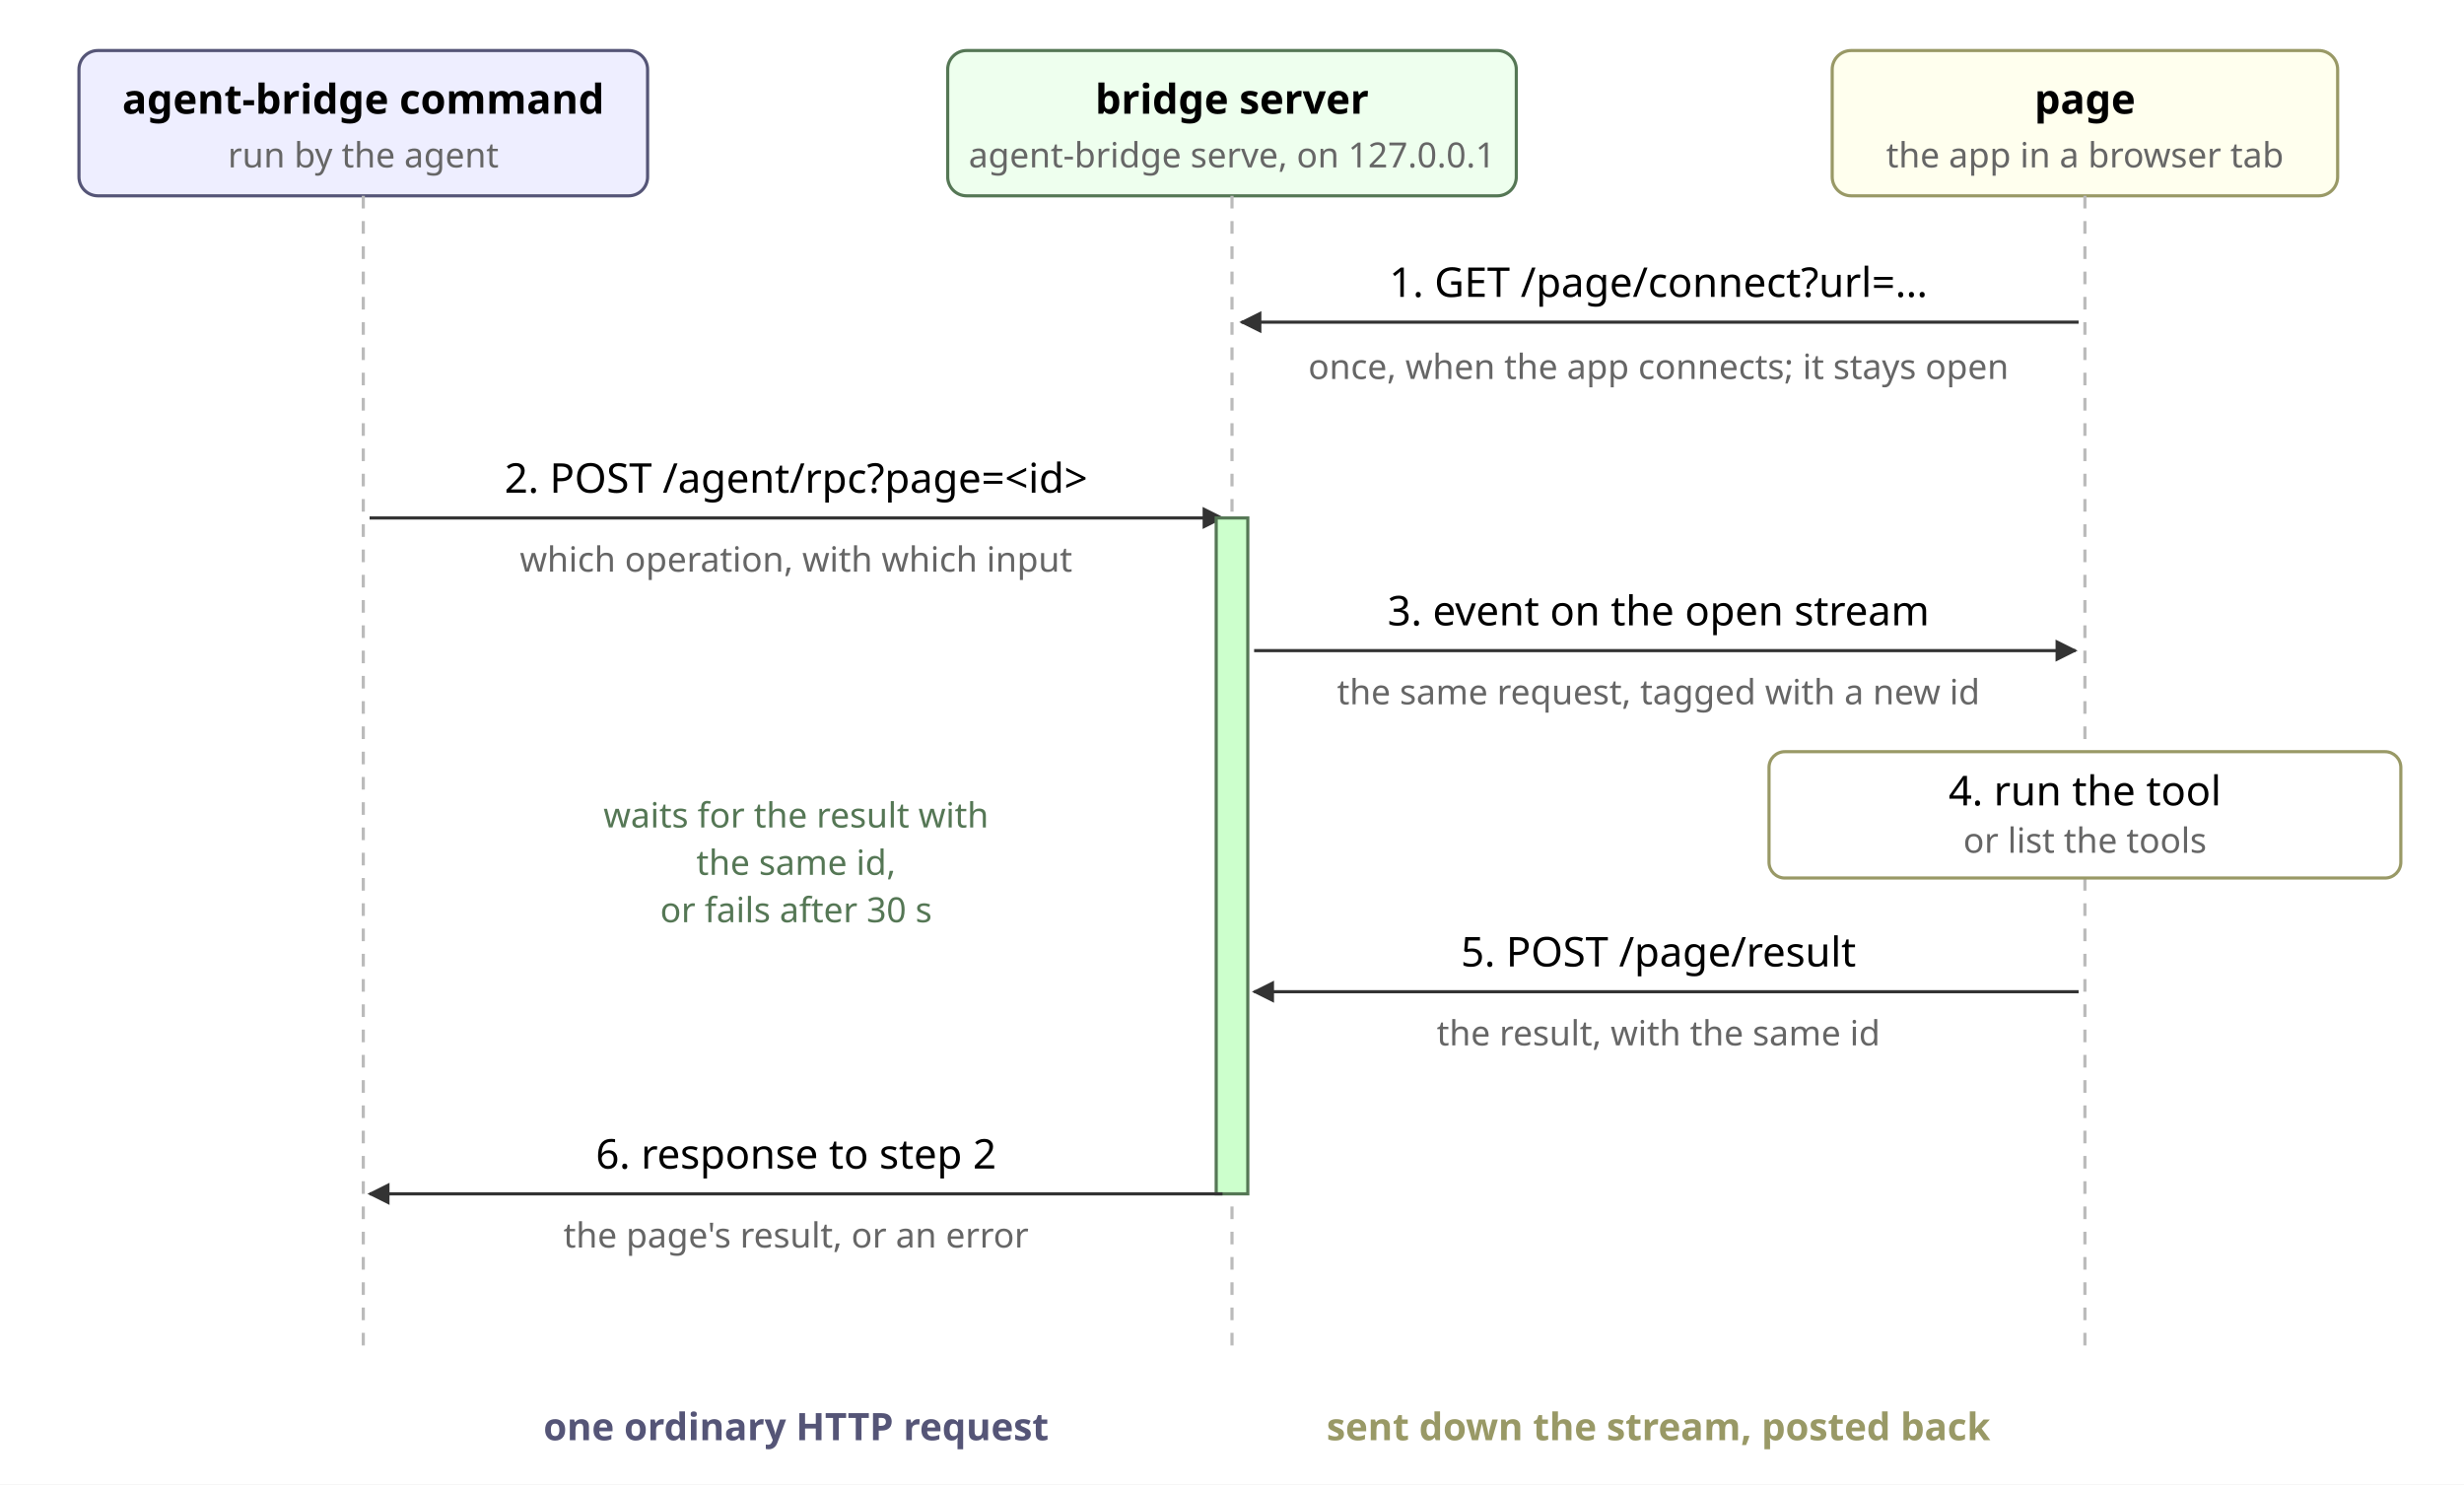
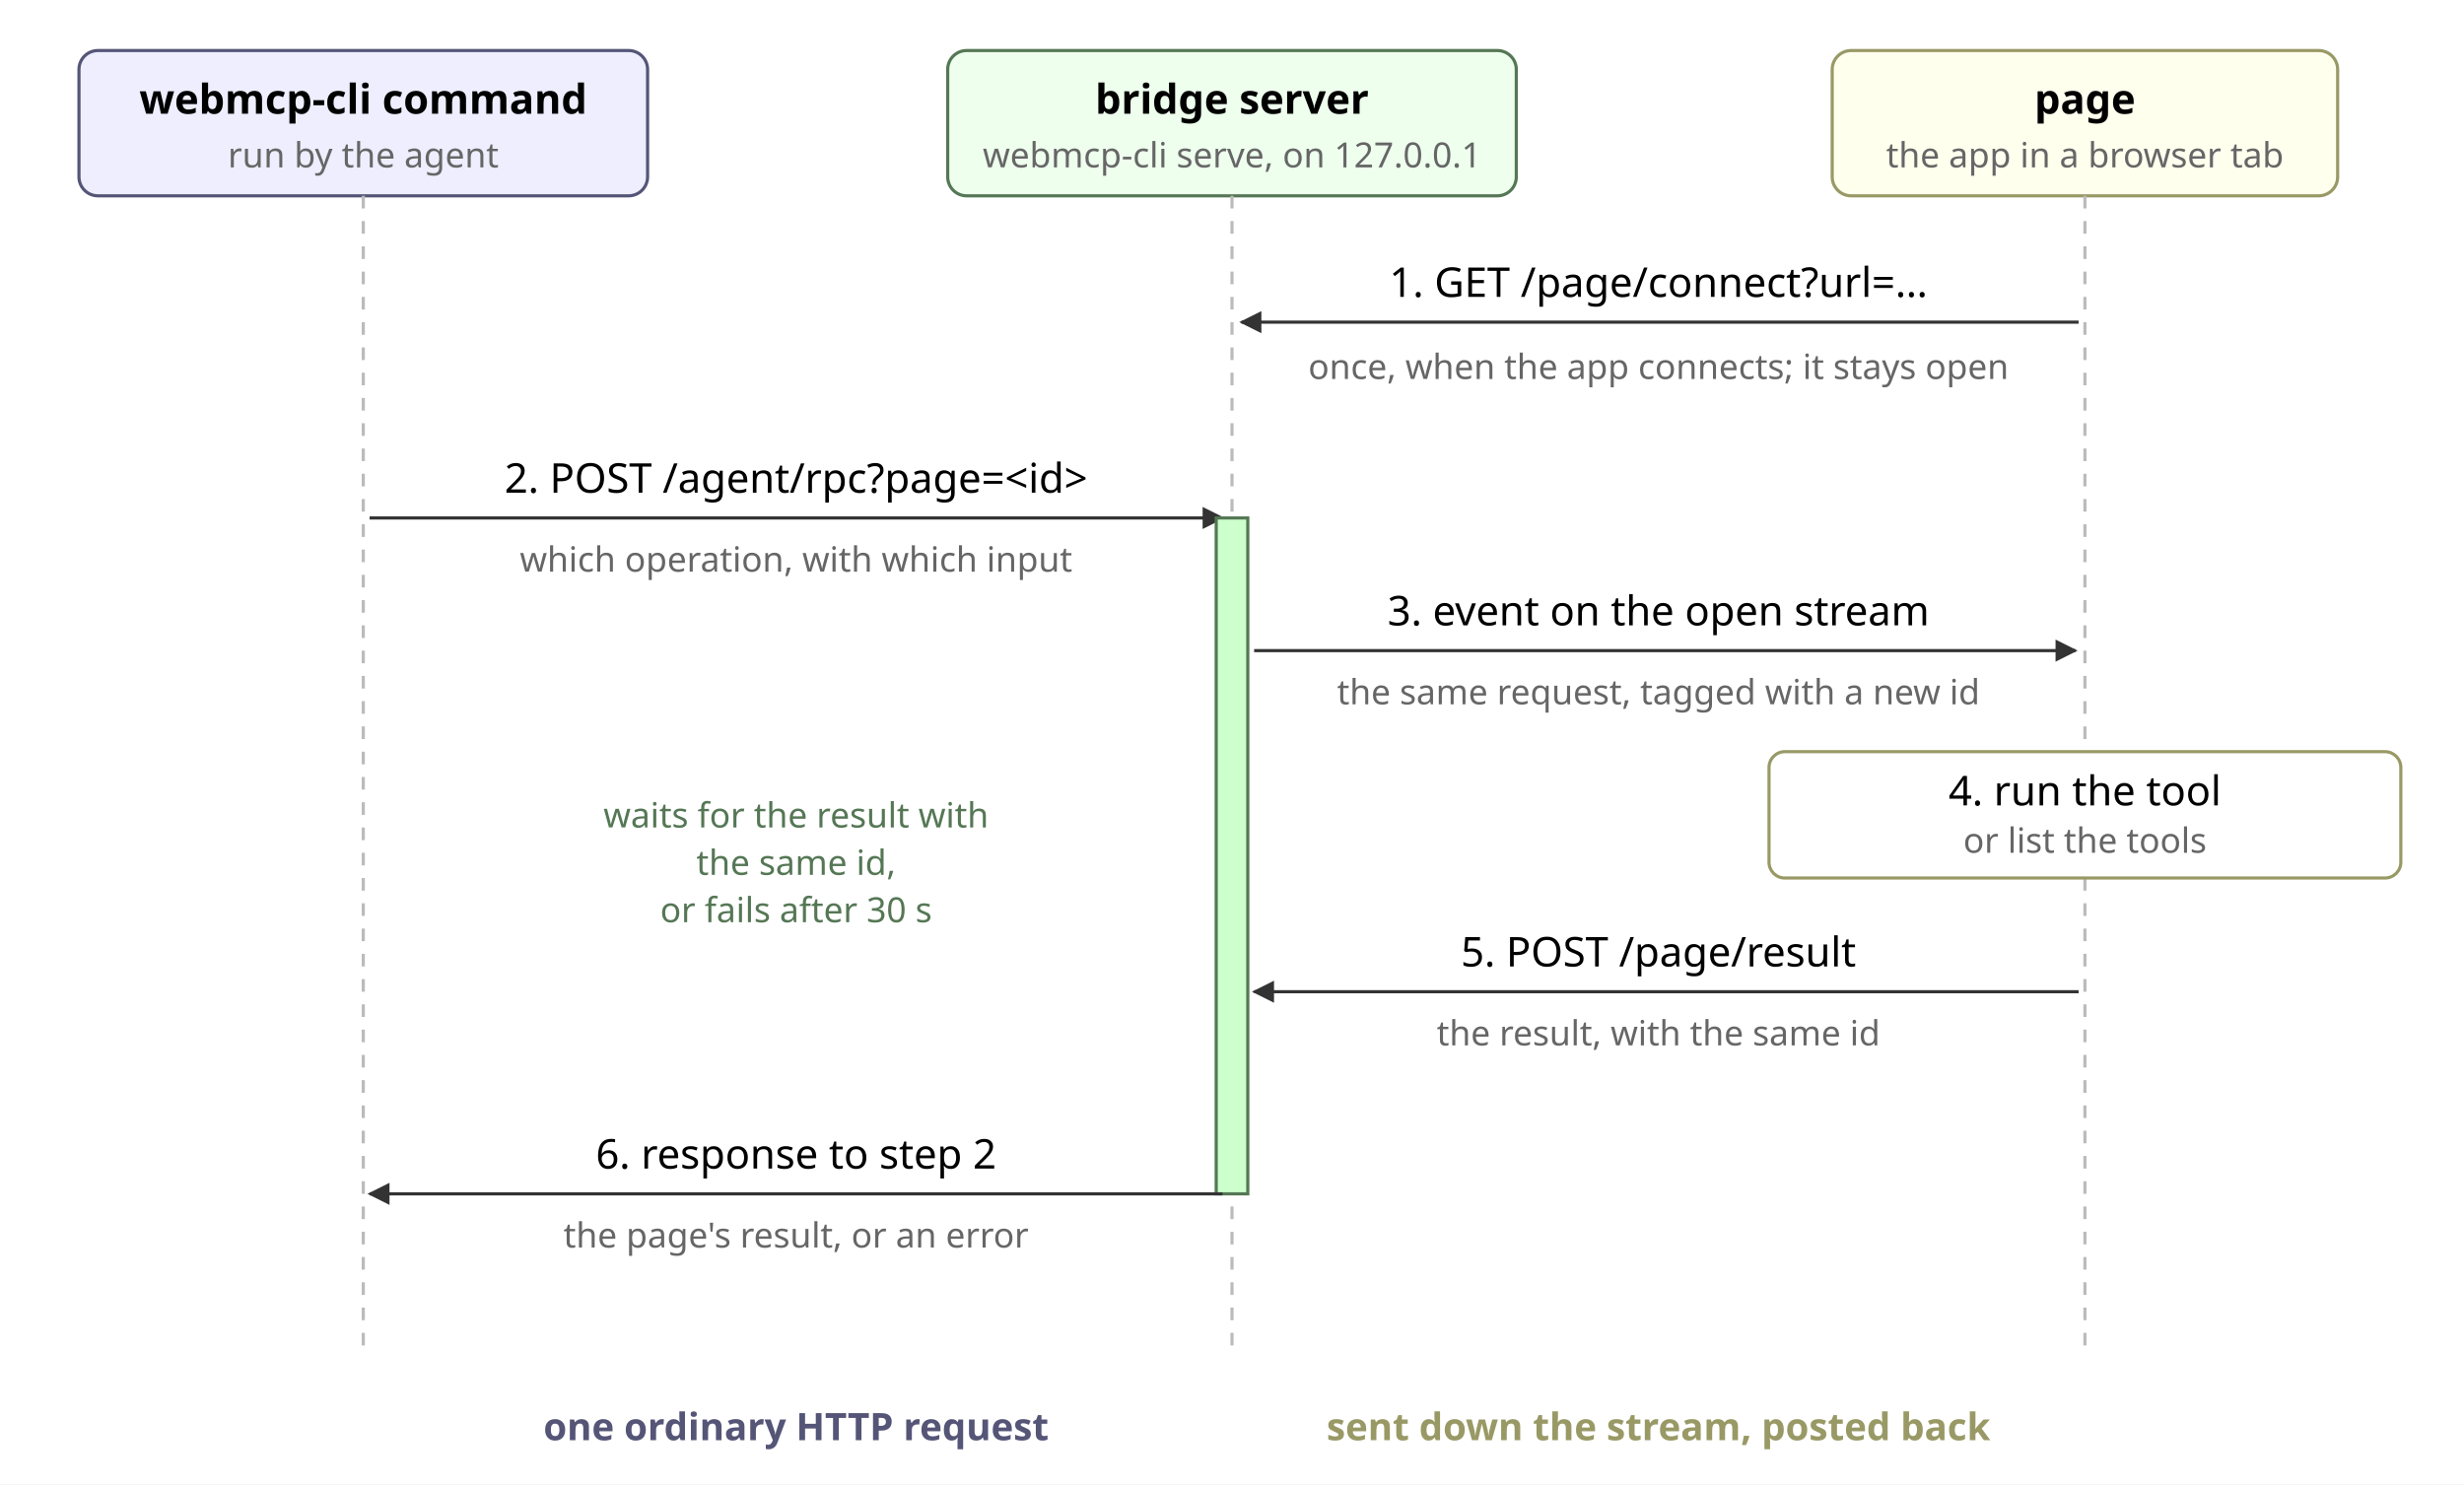
<svg xmlns="http://www.w3.org/2000/svg" width="780" height="470" viewBox="0 0 780 470" font-family="system-ui, sans-serif" font-size="13">
  <defs>
    <marker id="a" viewBox="0 0 10 10" refX="9" refY="5" markerWidth="7" markerHeight="7" orient="auto">
      <path d="M0,0 L10,5 L0,10 z" fill="#333" />
    </marker>
  </defs>
  <rect width="780" height="470" fill="#fff" />
  <rect x="25" y="16" width="180" height="46" rx="6" fill="#eef" stroke="#557" />
-   <text x="115" y="36" text-anchor="middle" font-weight="bold">agent-bridge command</text>
+   <text x="115" y="36" text-anchor="middle" font-weight="bold">webmcp-cli command</text>
  <text x="115" y="53" text-anchor="middle" fill="#666" font-size="11">run by the agent</text>
  <rect x="300" y="16" width="180" height="46" rx="6" fill="#efe" stroke="#575" />
  <text x="390" y="36" text-anchor="middle" font-weight="bold">bridge server</text>
-   <text x="390" y="53" text-anchor="middle" fill="#666" font-size="11">agent-bridge serve, on 127.0.0.1</text>
+   <text x="390" y="53" text-anchor="middle" fill="#666" font-size="11">webmcp-cli serve, on 127.0.0.1</text>
  <rect x="580" y="16" width="160" height="46" rx="6" fill="#ffe" stroke="#996" />
  <text x="660" y="36" text-anchor="middle" font-weight="bold">page</text>
  <text x="660" y="53" text-anchor="middle" fill="#666" font-size="11">the app in a browser tab</text>
  <line x1="115" y1="62" x2="115" y2="430" stroke="#bbb" stroke-dasharray="4 4" />
  <line x1="390" y1="62" x2="390" y2="430" stroke="#bbb" stroke-dasharray="4 4" />
  <line x1="660" y1="62" x2="660" y2="430" stroke="#bbb" stroke-dasharray="4 4" />
  <text x="525" y="94" text-anchor="middle">1. GET /page/connect?url=…</text>
  <line x1="658" y1="102" x2="393" y2="102" stroke="#333" marker-end="url(#a)" />
  <text x="525" y="120" text-anchor="middle" fill="#666" font-size="11">once, when the app connects; it stays open</text>
  <text x="252" y="156" text-anchor="middle">2. POST /agent/rpc?page=&lt;id&gt;</text>
  <line x1="117" y1="164" x2="387" y2="164" stroke="#333" marker-end="url(#a)" />
  <text x="252" y="181" text-anchor="middle" fill="#666" font-size="11">which operation, with which input</text>
  <rect x="385" y="164" width="10" height="214" fill="#cfc" stroke="#575" />
  <text x="525" y="198" text-anchor="middle">3. event on the open stream</text>
  <line x1="397" y1="206" x2="657" y2="206" stroke="#333" marker-end="url(#a)" />
  <text x="525" y="223" text-anchor="middle" fill="#666" font-size="11">the same request, tagged with a new id</text>
  <rect x="560" y="238" width="200" height="40" rx="5" fill="#fff" stroke="#996" />
  <text x="660" y="255" text-anchor="middle">4. run the tool</text>
  <text x="660" y="270" text-anchor="middle" fill="#666" font-size="11">or list the tools</text>
  <text x="525" y="306" text-anchor="middle">5. POST /page/result</text>
  <line x1="658" y1="314" x2="397" y2="314" stroke="#333" marker-end="url(#a)" />
  <text x="525" y="331" text-anchor="middle" fill="#666" font-size="11">the result, with the same id</text>
  <text x="252" y="262" text-anchor="middle" fill="#575" font-size="11">waits for the result with</text>
  <text x="252" y="277" text-anchor="middle" fill="#575" font-size="11">the same id,</text>
  <text x="252" y="292" text-anchor="middle" fill="#575" font-size="11">or fails after 30 s</text>
  <text x="252" y="370" text-anchor="middle">6. response to step 2</text>
  <line x1="387" y1="378" x2="117" y2="378" stroke="#333" marker-end="url(#a)" />
  <text x="252" y="395" text-anchor="middle" fill="#666" font-size="11">the page's result, or an error</text>
  <text x="252" y="456" text-anchor="middle" fill="#557" font-weight="bold" font-size="12">one ordinary HTTP request</text>
  <text x="525" y="456" text-anchor="middle" fill="#996" font-weight="bold" font-size="12">sent down the stream, posted back</text>
</svg>
